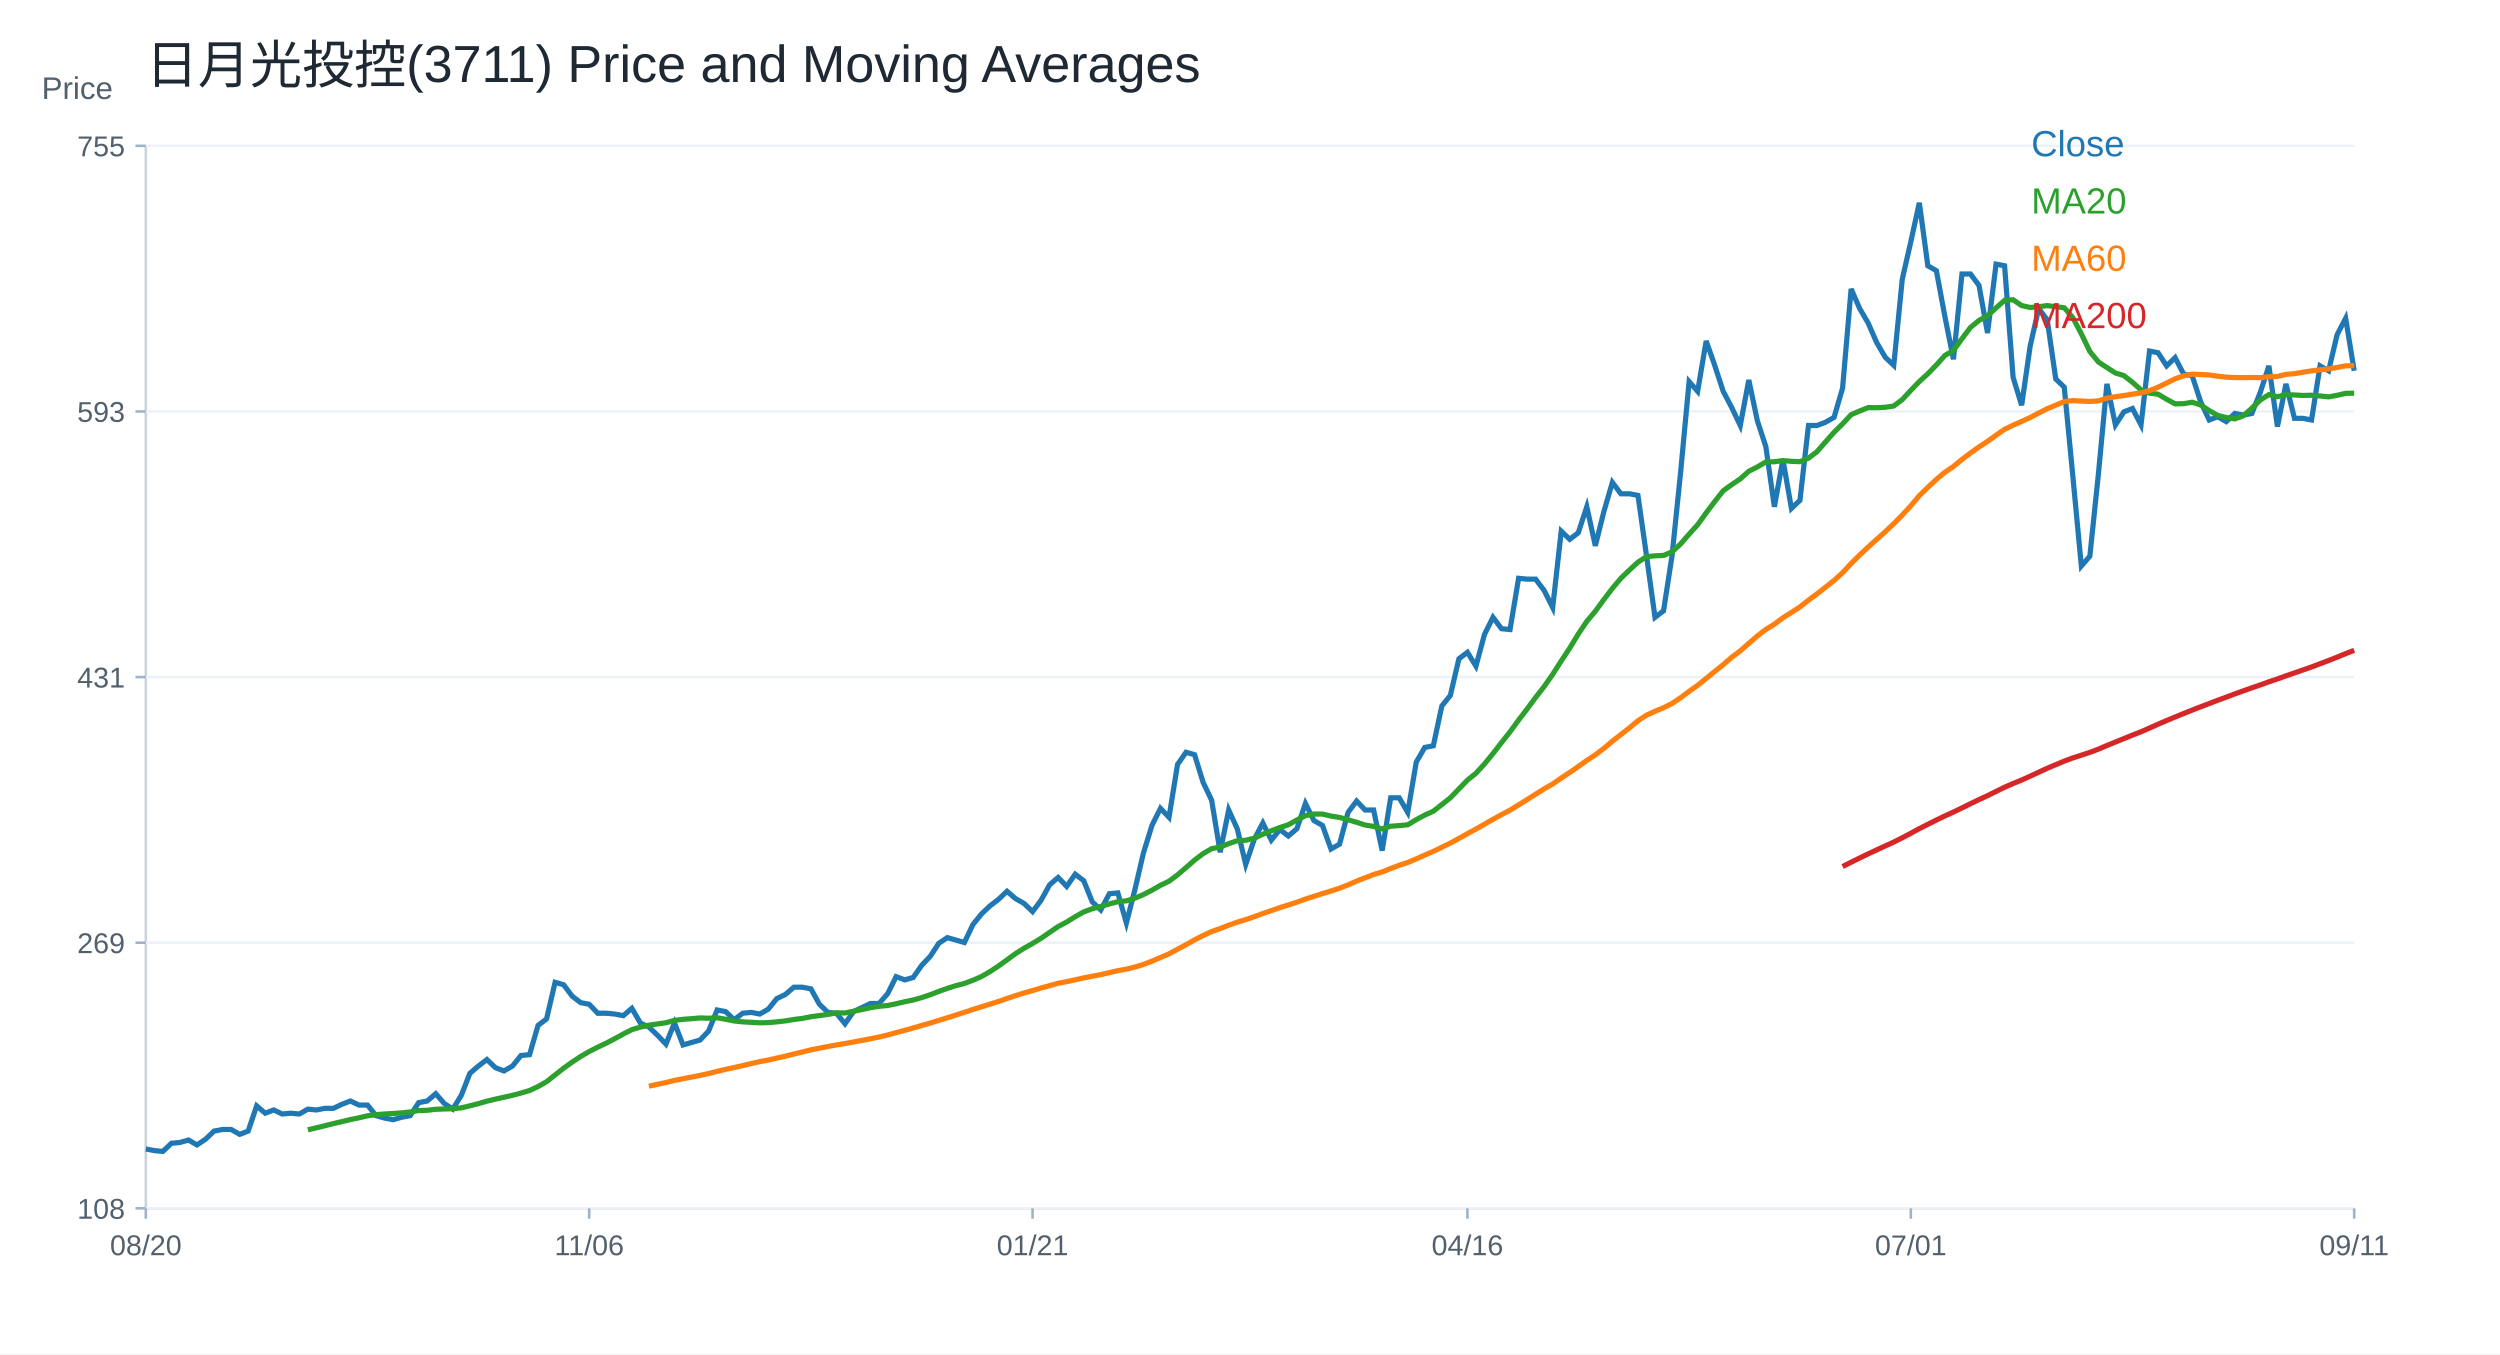
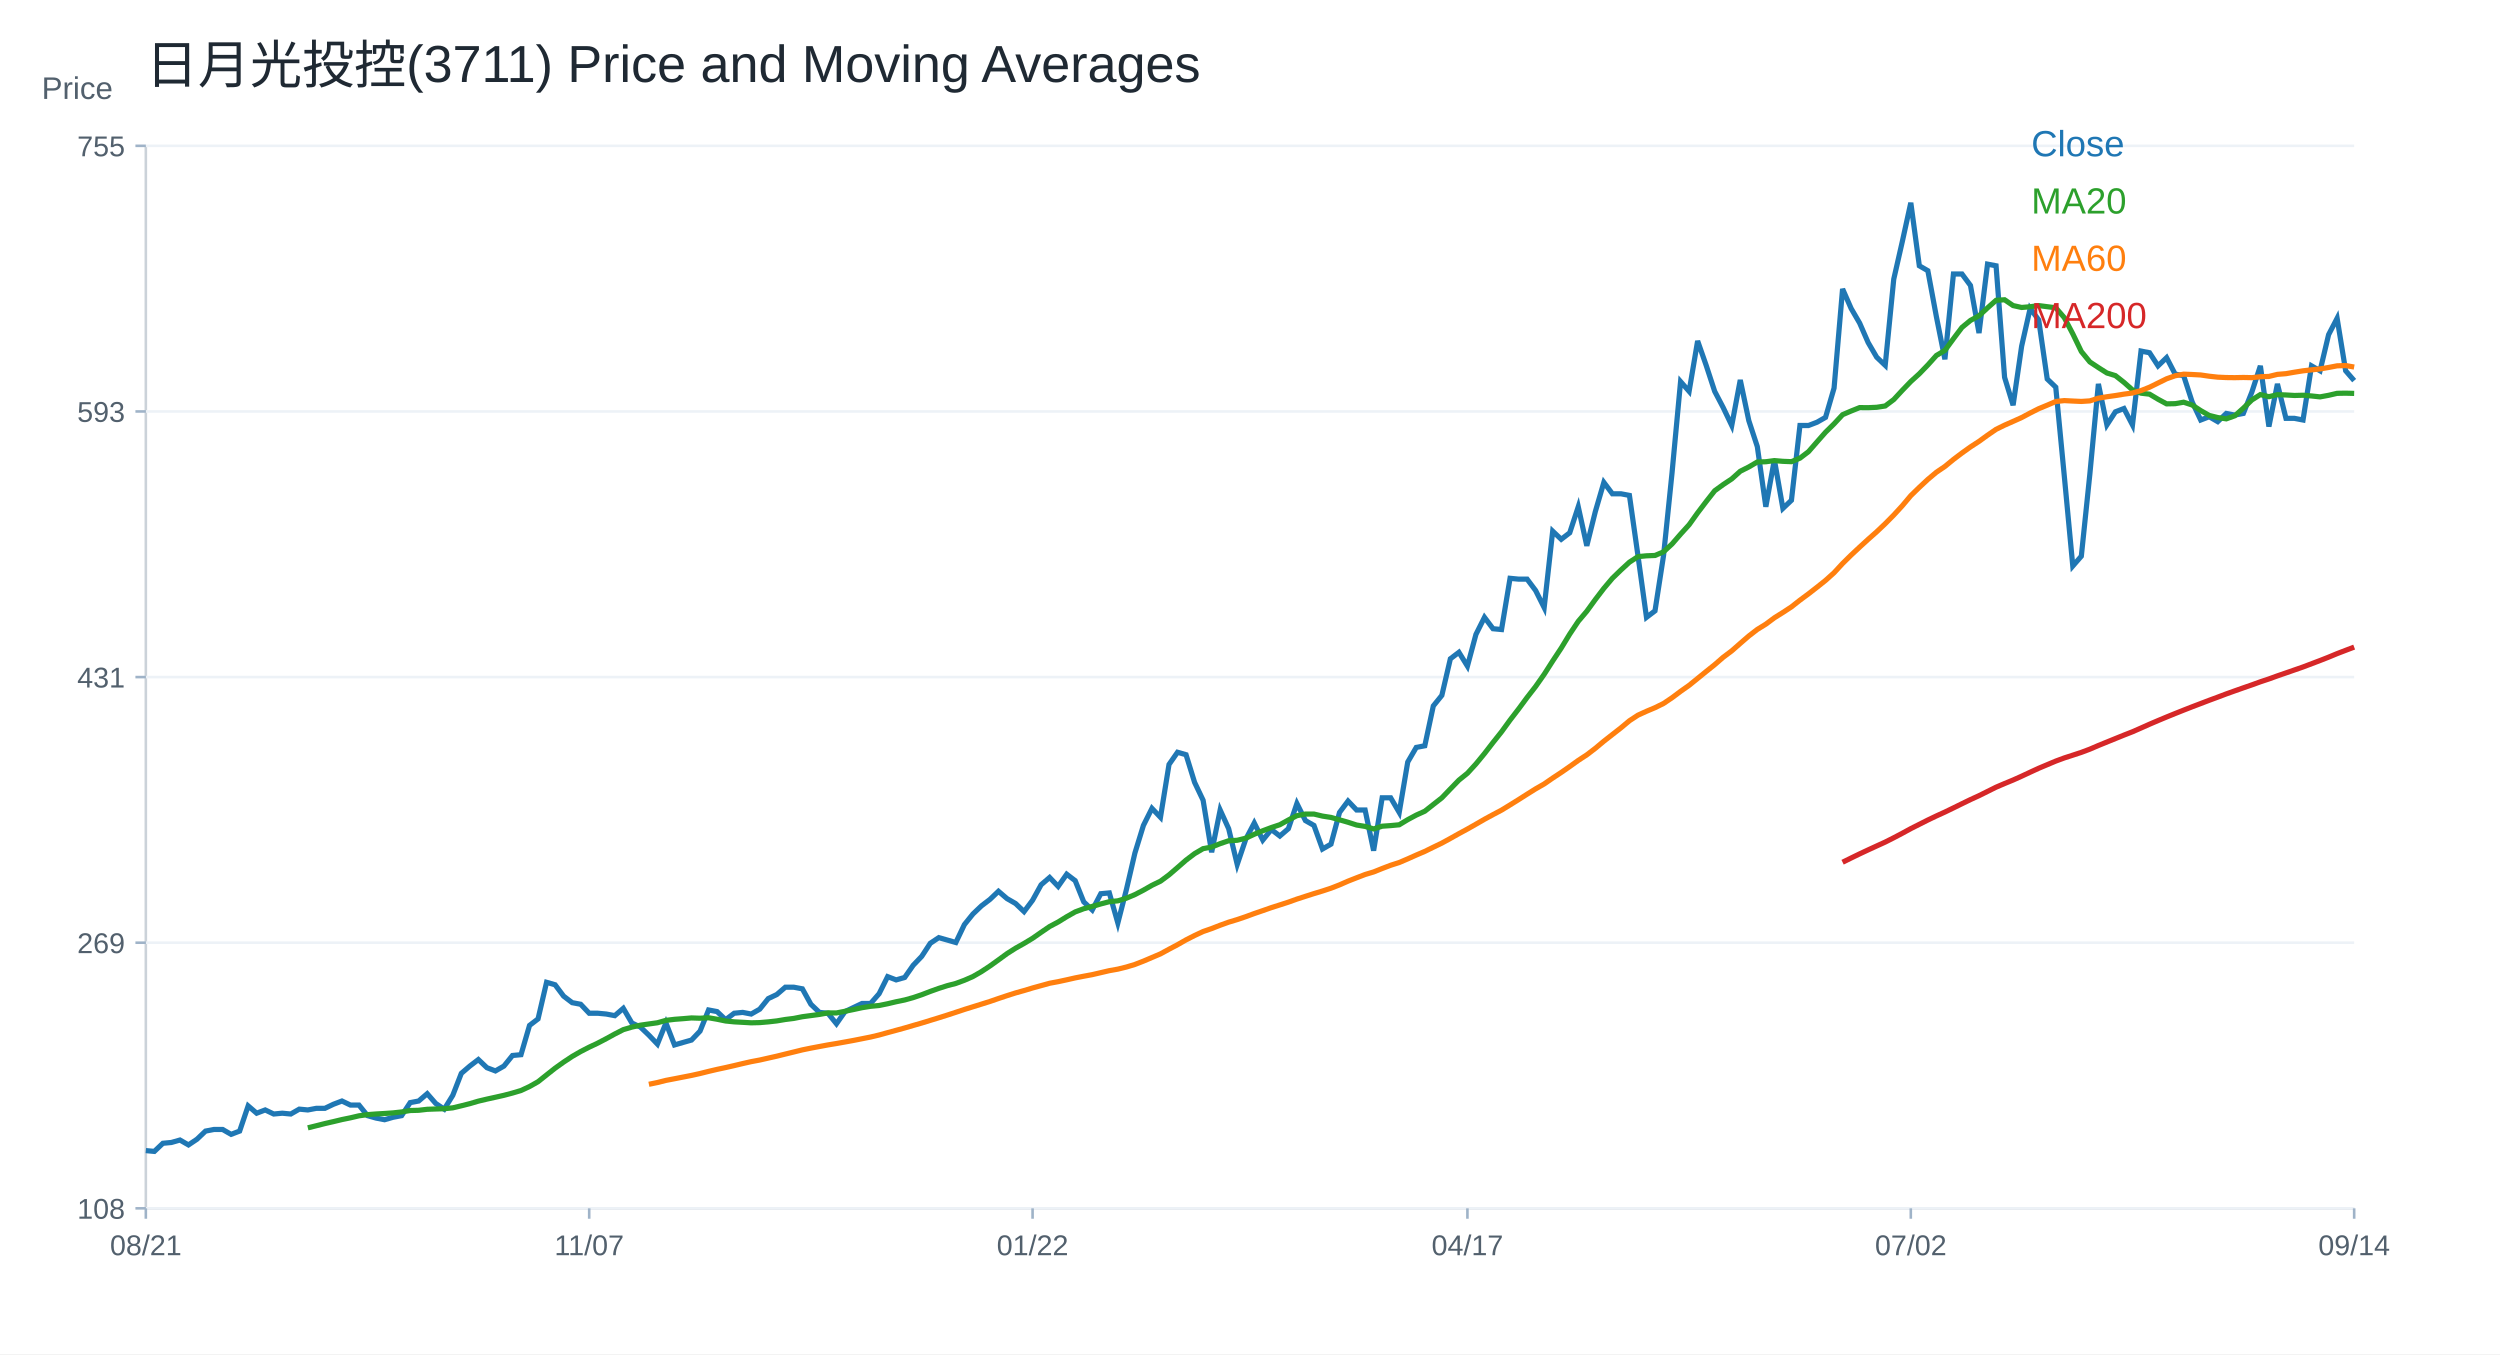
<svg xmlns="http://www.w3.org/2000/svg" width="960" height="520" viewBox="0 0 960 520">
  <rect width="100%" height="100%" fill="white" />
  <text x="56.00" y="32.00" font-size="20" font-family="Arial" fill="#1f2933" text-anchor="start">日月光投控(3711) Price and Moving Averages</text>
  <line x1="56" y1="464" x2="904" y2="464" stroke="#cbd2d9" />
  <line x1="56" y1="56" x2="56" y2="464" stroke="#cbd2d9" />
  <text x="16.00" y="38.00" font-size="12" font-family="Arial" fill="#52606d" text-anchor="start">Price</text>
  <line x1="56" y1="464.00" x2="904" y2="464.00" stroke="#edf2f7" />
  <line x1="52" y1="464.00" x2="56" y2="464.00" stroke="#9fb3c8" />
  <text x="48.00" y="468.00" font-size="11" font-family="Arial" fill="#52606d" text-anchor="end">108</text>
  <line x1="56" y1="362.00" x2="904" y2="362.00" stroke="#edf2f7" />
  <line x1="52" y1="362.00" x2="56" y2="362.00" stroke="#9fb3c8" />
  <text x="48.00" y="366.00" font-size="11" font-family="Arial" fill="#52606d" text-anchor="end">269</text>
  <line x1="56" y1="260.00" x2="904" y2="260.00" stroke="#edf2f7" />
  <line x1="52" y1="260.00" x2="56" y2="260.00" stroke="#9fb3c8" />
  <text x="48.00" y="264.00" font-size="11" font-family="Arial" fill="#52606d" text-anchor="end">431</text>
  <line x1="56" y1="158.00" x2="904" y2="158.00" stroke="#edf2f7" />
  <line x1="52" y1="158.00" x2="56" y2="158.00" stroke="#9fb3c8" />
  <text x="48.00" y="162.00" font-size="11" font-family="Arial" fill="#52606d" text-anchor="end">593</text>
  <line x1="56" y1="56.00" x2="904" y2="56.00" stroke="#edf2f7" />
  <line x1="52" y1="56.00" x2="56" y2="56.00" stroke="#9fb3c8" />
  <text x="48.00" y="60.00" font-size="11" font-family="Arial" fill="#52606d" text-anchor="end">755</text>
  <line x1="56.00" y1="464" x2="56.00" y2="468" stroke="#9fb3c8" />
-   <text x="56.00" y="482.00" font-size="11" font-family="Arial" fill="#52606d" text-anchor="middle">08/20</text>
+   <text x="56.00" y="482.00" font-size="11" font-family="Arial" fill="#52606d" text-anchor="middle">08/21</text>
  <line x1="226.25" y1="464" x2="226.25" y2="468" stroke="#9fb3c8" />
-   <text x="226.25" y="482.00" font-size="11" font-family="Arial" fill="#52606d" text-anchor="middle">11/06</text>
+   <text x="226.25" y="482.00" font-size="11" font-family="Arial" fill="#52606d" text-anchor="middle">11/07</text>
  <line x1="396.51" y1="464" x2="396.51" y2="468" stroke="#9fb3c8" />
-   <text x="396.51" y="482.00" font-size="11" font-family="Arial" fill="#52606d" text-anchor="middle">01/21</text>
+   <text x="396.51" y="482.00" font-size="11" font-family="Arial" fill="#52606d" text-anchor="middle">01/22</text>
  <line x1="563.49" y1="464" x2="563.49" y2="468" stroke="#9fb3c8" />
-   <text x="563.49" y="482.00" font-size="11" font-family="Arial" fill="#52606d" text-anchor="middle">04/16</text>
+   <text x="563.49" y="482.00" font-size="11" font-family="Arial" fill="#52606d" text-anchor="middle">04/17</text>
  <line x1="733.75" y1="464" x2="733.75" y2="468" stroke="#9fb3c8" />
-   <text x="733.75" y="482.00" font-size="11" font-family="Arial" fill="#52606d" text-anchor="middle">07/01</text>
+   <text x="733.75" y="482.00" font-size="11" font-family="Arial" fill="#52606d" text-anchor="middle">07/02</text>
  <line x1="904.00" y1="464" x2="904.00" y2="468" stroke="#9fb3c8" />
-   <text x="904.00" y="482.00" font-size="11" font-family="Arial" fill="#52606d" text-anchor="middle">09/11</text>
-   <polyline fill="none" stroke="#1f77b4" stroke-width="2" points="56.00,441.21 59.27,441.83 62.55,442.14 65.82,439.02 69.10,438.71 72.37,437.77 75.64,439.65 78.92,437.46 82.19,434.34 85.47,433.71 88.74,433.71 92.02,435.59 95.29,434.34 98.56,424.66 101.84,427.47 105.11,426.22 108.39,427.78 111.66,427.47 114.93,427.78 118.21,425.91 121.48,426.22 124.76,425.60 128.03,425.60 131.31,424.04 134.58,422.79 137.85,424.35 141.13,424.35 144.40,428.41 147.68,429.34 150.95,429.97 154.22,429.03 157.50,428.41 160.77,423.41 164.05,422.79 167.32,419.98 170.59,423.73 173.87,425.91 177.14,420.60 180.42,412.18 183.69,409.37 186.97,406.87 190.24,409.99 193.51,411.24 196.79,409.37 200.06,405.31 203.34,405.00 206.61,393.76 209.88,391.26 213.16,377.21 216.43,378.15 219.71,382.52 222.98,385.02 226.25,385.64 229.53,389.08 232.80,389.08 236.08,389.39 239.35,390.01 242.63,387.20 245.90,392.82 249.17,394.38 252.45,397.50 255.72,400.94 259.00,392.82 262.27,401.25 265.54,400.31 268.82,399.38 272.09,395.94 275.37,387.83 278.64,388.45 281.92,391.57 285.19,389.08 288.46,388.76 291.74,389.39 295.01,387.52 298.29,383.46 301.56,381.90 304.83,379.09 308.11,379.09 311.38,379.71 314.66,385.64 317.93,388.76 321.20,389.08 324.48,393.13 327.75,388.45 331.03,386.89 334.30,385.33 337.58,385.33 340.85,381.58 344.12,375.03 347.40,376.28 350.67,375.34 353.95,370.66 357.22,367.23 360.49,362.23 363.77,360.05 367.04,360.98 370.32,361.92 373.59,355.05 376.86,350.99 380.14,347.87 383.41,345.37 386.69,342.25 389.96,345.06 393.24,346.94 396.51,350.06 399.78,345.69 403.06,339.76 406.33,336.95 409.61,340.38 412.88,335.70 416.15,338.19 419.43,346.31 422.70,349.43 425.98,343.19 429.25,342.88 432.53,354.43 435.80,341.63 439.07,327.58 442.35,316.97 445.62,310.41 448.90,313.85 452.17,293.56 455.44,288.87 458.72,289.81 461.99,300.42 465.27,307.29 468.54,327.27 471.81,311.04 475.09,318.22 478.36,331.95 481.64,322.28 484.91,316.03 488.19,322.59 491.46,318.53 494.73,321.03 498.01,318.22 501.28,308.54 504.56,315.10 507.83,316.97 511.10,326.02 514.38,324.15 517.65,311.97 520.93,307.60 524.20,311.04 527.47,311.04 530.75,326.65 534.02,306.36 537.30,306.36 540.57,311.97 543.85,292.62 547.12,287.00 550.39,286.38 553.67,271.08 556.94,267.02 560.22,252.98 563.49,250.48 566.76,255.79 570.04,243.61 573.31,237.06 576.59,241.43 579.86,241.74 583.14,222.07 586.41,222.39 589.68,222.39 592.96,226.76 596.23,233.31 599.51,203.97 602.78,207.09 606.05,204.59 609.33,194.60 612.60,209.59 615.88,196.48 619.15,185.24 622.42,189.61 625.70,189.61 628.97,190.23 632.25,213.33 635.52,237.06 638.80,234.56 642.07,213.33 645.34,181.49 648.62,146.53 651.89,150.28 655.17,130.92 658.44,140.29 661.71,150.28 664.99,156.52 668.26,163.39 671.54,145.91 674.81,161.51 678.08,171.50 681.36,194.60 684.63,176.50 687.91,195.23 691.18,192.11 694.46,163.39 697.73,163.39 701.00,162.14 704.28,160.27 707.55,149.03 710.83,110.95 714.10,118.44 717.37,124.06 720.65,131.55 723.92,137.17 727.20,140.29 730.47,107.20 733.75,92.84 737.02,77.86 740.29,102.06 743.57,103.95 746.84,121.59 750.12,137.97 753.39,105.21 756.66,105.21 759.94,109.62 763.21,127.89 766.49,101.43 769.76,102.06 773.03,144.90 776.31,155.61 779.58,132.93 782.86,118.44 786.13,122.85 789.41,145.53 792.68,148.68 795.95,182.70 799.23,217.35 802.50,213.57 805.78,182.07 809.05,147.42 812.32,163.17 815.60,158.13 818.87,156.87 822.15,163.17 825.42,134.82 828.69,135.45 831.97,140.49 835.24,137.34 838.52,143.64 841.79,144.27 845.07,154.35 848.34,161.28 851.61,160.02 854.89,161.91 858.16,158.76 861.44,159.39 864.71,158.76 867.98,150.57 871.26,140.49 874.53,163.80 877.81,147.42 881.08,160.65 884.36,160.65 887.63,161.28 890.90,140.49 894.18,142.38 897.45,128.52 900.73,122.22 904.00,142.38" />
+   <text x="904.00" y="482.00" font-size="11" font-family="Arial" fill="#52606d" text-anchor="middle">09/14</text>
+   <polyline fill="none" stroke="#1f77b4" stroke-width="2" points="56.00,441.83 59.27,442.14 62.55,439.02 65.82,438.71 69.10,437.77 72.37,439.65 75.64,437.46 78.92,434.34 82.19,433.71 85.47,433.71 88.74,435.59 92.02,434.34 95.29,424.66 98.56,427.47 101.84,426.22 105.11,427.78 108.39,427.47 111.66,427.78 114.93,425.91 118.21,426.22 121.48,425.60 124.76,425.60 128.03,424.04 131.31,422.79 134.58,424.35 137.85,424.35 141.13,428.41 144.40,429.34 147.68,429.97 150.95,429.03 154.22,428.41 157.50,423.41 160.77,422.79 164.05,419.98 167.32,423.73 170.59,425.91 173.87,420.60 177.14,412.18 180.42,409.37 183.69,406.87 186.97,409.99 190.24,411.24 193.51,409.37 196.79,405.31 200.06,405.00 203.34,393.76 206.61,391.26 209.88,377.21 213.16,378.15 216.43,382.52 219.71,385.02 222.98,385.64 226.25,389.08 229.53,389.08 232.80,389.39 236.08,390.01 239.35,387.20 242.63,392.82 245.90,394.38 249.17,397.50 252.45,400.94 255.72,392.82 259.00,401.25 262.27,400.31 265.54,399.38 268.82,395.94 272.09,387.83 275.37,388.45 278.64,391.57 281.92,389.08 285.19,388.76 288.46,389.39 291.74,387.52 295.01,383.46 298.29,381.90 301.56,379.09 304.83,379.09 308.11,379.71 311.38,385.64 314.66,388.76 317.93,389.08 321.20,393.13 324.48,388.45 327.75,386.89 331.03,385.33 334.30,385.33 337.58,381.58 340.85,375.03 344.12,376.28 347.40,375.34 350.67,370.66 353.95,367.23 357.22,362.23 360.49,360.05 363.77,360.98 367.04,361.92 370.32,355.05 373.59,350.99 376.86,347.87 380.14,345.37 383.41,342.25 386.69,345.06 389.96,346.94 393.24,350.06 396.51,345.69 399.78,339.76 403.06,336.95 406.33,340.38 409.61,335.70 412.88,338.19 416.15,346.31 419.43,349.43 422.70,343.19 425.98,342.88 429.25,354.43 432.53,341.63 435.80,327.58 439.07,316.97 442.35,310.41 445.62,313.85 448.90,293.56 452.17,288.87 455.44,289.81 458.72,300.42 461.99,307.29 465.27,327.27 468.54,311.04 471.81,318.22 475.09,331.95 478.36,322.28 481.64,316.03 484.91,322.59 488.19,318.53 491.46,321.03 494.73,318.22 498.01,308.54 501.28,315.10 504.56,316.97 507.83,326.02 511.10,324.15 514.38,311.97 517.65,307.60 520.93,311.04 524.20,311.04 527.47,326.65 530.75,306.36 534.02,306.36 537.30,311.97 540.57,292.62 543.85,287.00 547.12,286.38 550.39,271.08 553.67,267.02 556.94,252.98 560.22,250.48 563.49,255.79 566.76,243.61 570.04,237.06 573.31,241.43 576.59,241.74 579.86,222.07 583.14,222.39 586.41,222.39 589.68,226.76 592.96,233.31 596.23,203.97 599.51,207.09 602.78,204.59 606.05,194.60 609.33,209.59 612.60,196.48 615.88,185.24 619.15,189.61 622.42,189.61 625.70,190.23 628.97,213.33 632.25,237.06 635.52,234.56 638.80,213.33 642.07,181.49 645.34,146.53 648.62,150.28 651.89,130.92 655.17,140.29 658.44,150.28 661.71,156.52 664.99,163.39 668.26,145.91 671.54,161.51 674.81,171.50 678.08,194.60 681.36,176.50 684.63,195.23 687.91,192.11 691.18,163.39 694.46,163.39 697.73,162.14 701.00,160.27 704.28,149.03 707.55,110.95 710.83,118.44 714.10,124.06 717.37,131.55 720.65,137.17 723.92,140.29 727.20,107.20 730.47,92.84 733.75,77.86 737.02,102.06 740.29,103.95 743.57,121.59 746.84,137.97 750.12,105.21 753.39,105.21 756.66,109.62 759.94,127.89 763.21,101.43 766.49,102.06 769.76,144.90 773.03,155.61 776.31,132.93 779.58,118.44 782.86,122.85 786.13,145.53 789.41,148.68 792.68,182.70 795.95,217.35 799.23,213.57 802.50,182.07 805.78,147.42 809.05,163.17 812.32,158.13 815.60,156.87 818.87,163.17 822.15,134.82 825.42,135.45 828.69,140.49 831.97,137.34 835.24,143.64 838.52,144.27 841.79,154.35 845.07,161.28 848.34,160.02 851.61,161.91 854.89,158.76 858.16,159.39 861.44,158.76 864.71,150.57 867.98,140.49 871.26,163.80 874.53,147.42 877.81,160.65 881.08,160.65 884.36,161.28 887.63,140.49 890.90,142.38 894.18,128.52 897.45,122.22 900.73,142.38 904.00,146.16" />
  <text x="780.00" y="60.00" font-size="14" font-family="Arial" fill="#1f77b4" text-anchor="start">Close</text>
-   <polyline fill="none" stroke="#2ca02c" stroke-width="2" points="118.21,433.84 121.48,433.09 124.76,432.28 128.03,431.45 131.31,430.70 134.58,429.91 137.85,429.24 141.13,428.47 144.40,428.02 147.68,427.77 150.95,427.58 154.22,427.35 157.50,426.99 160.77,426.44 164.05,426.35 167.32,425.97 170.59,425.85 173.87,425.75 177.14,425.41 180.42,424.63 183.69,423.80 186.97,422.84 190.24,422.06 193.51,421.34 196.79,420.60 200.06,419.73 203.34,418.76 206.61,417.23 209.88,415.38 213.16,412.77 216.43,410.18 219.71,407.85 222.98,405.68 226.25,403.79 229.53,402.11 232.80,400.56 236.08,398.85 239.35,397.05 242.63,395.38 245.90,394.41 249.17,393.67 252.45,393.20 255.72,392.74 259.00,391.82 262.27,391.42 265.54,391.17 268.82,390.89 272.09,391.00 275.37,390.82 278.64,391.39 281.92,392.06 285.19,392.39 288.46,392.57 291.74,392.76 295.01,392.68 298.29,392.40 301.56,392.03 304.83,391.48 308.11,391.07 311.38,390.42 314.66,389.98 317.93,389.54 321.20,388.95 324.48,388.97 327.75,388.33 331.03,387.66 334.30,386.95 337.58,386.42 340.85,386.11 344.12,385.44 347.40,384.67 350.67,383.99 353.95,383.08 357.22,381.97 360.49,380.71 363.77,379.54 367.04,378.49 370.32,377.64 373.59,376.43 376.86,375.00 380.14,373.11 383.41,370.94 386.69,368.60 389.96,366.20 393.24,364.12 396.51,362.28 399.78,360.30 403.06,358.02 406.33,355.78 409.61,354.05 412.88,352.02 416.15,350.17 419.43,348.95 422.70,348.06 425.98,347.11 429.25,346.25 432.53,345.92 435.80,344.91 439.07,343.53 442.35,341.83 445.62,339.96 448.90,338.38 452.17,335.95 455.44,333.14 458.72,330.28 461.99,327.80 465.27,325.88 468.54,325.26 471.81,323.96 475.09,322.85 478.36,322.67 481.64,321.87 484.91,320.36 488.19,319.01 491.46,317.78 494.73,316.69 498.01,314.88 501.28,313.22 504.56,312.60 507.83,312.60 511.10,313.38 514.38,313.89 517.65,314.81 520.93,315.75 524.20,316.81 527.47,317.34 530.75,318.31 534.02,317.26 537.30,317.03 540.57,316.72 543.85,314.75 547.12,312.99 550.39,311.51 553.67,308.93 556.94,306.36 560.22,302.95 563.49,299.57 566.76,296.93 570.04,293.35 573.31,289.36 576.59,285.13 579.86,281.01 583.14,276.51 586.41,272.25 589.68,267.82 592.96,263.61 596.23,258.94 599.51,253.82 602.78,248.86 606.05,243.49 609.33,238.59 612.60,234.72 615.88,230.22 619.15,225.93 622.42,222.06 625.70,218.89 628.97,215.88 632.25,213.75 635.52,213.43 638.80,213.30 642.07,211.90 645.34,208.88 648.62,205.11 651.89,201.50 655.17,196.93 658.44,192.61 661.71,188.45 664.99,186.08 668.26,183.90 671.54,180.96 674.81,179.31 678.08,177.40 681.36,177.31 684.63,176.87 687.91,177.15 691.18,177.28 694.46,175.94 697.73,173.44 701.00,169.69 704.28,165.98 707.55,162.76 710.83,159.24 714.10,157.83 717.37,156.52 720.65,156.55 723.92,156.40 727.20,155.90 730.47,153.43 733.75,149.90 737.02,146.50 740.29,143.53 743.57,140.15 746.84,136.50 750.12,134.57 753.39,130.07 756.66,125.73 759.94,123.04 763.21,121.26 766.49,118.23 769.76,115.32 773.03,115.11 776.31,117.34 779.58,118.07 782.86,117.79 786.13,117.35 789.41,117.77 792.68,118.19 795.95,121.97 799.23,128.19 802.50,134.98 805.78,138.98 809.05,141.15 812.32,143.23 815.60,144.24 818.87,146.82 822.15,149.72 825.42,150.98 828.69,151.36 831.97,153.31 835.24,155.08 838.52,155.01 841.79,154.45 845.07,155.52 848.34,157.66 851.61,159.52 854.89,160.34 858.16,160.84 861.44,159.67 864.71,156.74 867.98,153.59 871.26,151.52 874.53,152.33 877.81,151.55 881.08,151.67 884.36,151.86 887.63,151.77 890.90,152.05 894.18,152.40 897.45,151.80 900.73,151.04 904.00,150.98" />
+   <polyline fill="none" stroke="#2ca02c" stroke-width="2" points="118.21,433.09 121.48,432.28 124.76,431.45 128.03,430.70 131.31,429.91 134.58,429.24 137.85,428.47 141.13,428.02 144.40,427.77 147.68,427.58 150.95,427.35 154.22,426.99 157.50,426.44 160.77,426.35 164.05,425.97 167.32,425.85 170.59,425.75 173.87,425.41 177.14,424.63 180.42,423.80 183.69,422.84 186.97,422.06 190.24,421.34 193.51,420.60 196.79,419.73 200.06,418.76 203.34,417.23 206.61,415.38 209.88,412.77 213.16,410.18 216.43,407.85 219.71,405.68 222.98,403.79 226.25,402.11 229.53,400.56 232.80,398.85 236.08,397.05 239.35,395.38 242.63,394.41 245.90,393.67 249.17,393.20 252.45,392.74 255.72,391.82 259.00,391.42 262.27,391.17 265.54,390.89 268.82,391.00 272.09,390.82 275.37,391.39 278.64,392.06 281.92,392.39 285.19,392.57 288.46,392.76 291.74,392.68 295.01,392.40 298.29,392.03 301.56,391.48 304.83,391.07 308.11,390.42 311.38,389.98 314.66,389.54 317.93,388.95 321.20,388.97 324.48,388.33 327.75,387.66 331.03,386.95 334.30,386.42 337.58,386.11 340.85,385.44 344.12,384.67 347.40,383.99 350.67,383.08 353.95,381.97 357.22,380.71 360.49,379.54 363.77,378.49 367.04,377.64 370.32,376.43 373.59,375.00 376.86,373.11 380.14,370.94 383.41,368.60 386.69,366.20 389.96,364.12 393.24,362.28 396.51,360.30 399.78,358.02 403.06,355.78 406.33,354.05 409.61,352.02 412.88,350.17 416.15,348.95 419.43,348.06 422.70,347.11 425.98,346.25 429.25,345.92 432.53,344.91 435.80,343.53 439.07,341.83 442.35,339.96 445.62,338.38 448.90,335.95 452.17,333.14 455.44,330.28 458.72,327.80 461.99,325.88 465.27,325.26 468.54,323.96 471.81,322.85 475.09,322.67 478.36,321.87 481.64,320.36 484.91,319.01 488.19,317.78 491.46,316.69 494.73,314.88 498.01,313.22 501.28,312.60 504.56,312.60 507.83,313.38 511.10,313.89 514.38,314.81 517.65,315.75 520.93,316.81 524.20,317.34 527.47,318.31 530.75,317.26 534.02,317.03 537.30,316.72 540.57,314.75 543.85,312.99 547.12,311.51 550.39,308.93 553.67,306.36 556.94,302.95 560.22,299.57 563.49,296.93 566.76,293.35 570.04,289.36 573.31,285.13 576.59,281.01 579.86,276.51 583.14,272.25 586.41,267.82 589.68,263.61 592.96,258.94 596.23,253.82 599.51,248.86 602.78,243.49 606.05,238.59 609.33,234.72 612.60,230.22 615.88,225.93 619.15,222.06 622.42,218.89 625.70,215.88 628.97,213.75 632.25,213.43 635.52,213.30 638.80,211.90 642.07,208.88 645.34,205.11 648.62,201.50 651.89,196.93 655.17,192.61 658.44,188.45 661.71,186.08 664.99,183.90 668.26,180.96 671.54,179.31 674.81,177.40 678.08,177.31 681.36,176.87 684.63,177.15 687.91,177.28 691.18,175.94 694.46,173.44 697.73,169.69 701.00,165.98 704.28,162.76 707.55,159.24 710.83,157.83 714.10,156.52 717.37,156.55 720.65,156.40 723.92,155.90 727.20,153.43 730.47,149.90 733.75,146.50 737.02,143.53 740.29,140.15 743.57,136.50 746.84,134.57 750.12,130.07 753.39,125.73 756.66,123.04 759.94,121.26 763.21,118.23 766.49,115.32 769.76,115.11 773.03,117.34 776.31,118.07 779.58,117.79 782.86,117.35 786.13,117.77 789.41,118.19 792.68,121.97 795.95,128.19 799.23,134.98 802.50,138.98 805.78,141.15 809.05,143.23 812.32,144.24 815.60,146.82 818.87,149.72 822.15,150.98 825.42,151.36 828.69,153.31 831.97,155.08 835.24,155.01 838.52,154.45 841.79,155.52 845.07,157.66 848.34,159.52 851.61,160.34 854.89,160.84 858.16,159.67 861.44,156.74 864.71,153.59 867.98,151.52 871.26,152.33 874.53,151.55 877.81,151.67 881.08,151.86 884.36,151.77 887.63,152.05 890.90,152.40 894.18,151.80 897.45,151.04 900.73,150.98 904.00,151.07" />
  <text x="780.00" y="82.00" font-size="14" font-family="Arial" fill="#2ca02c" text-anchor="start">MA20</text>
-   <polyline fill="none" stroke="#ff7f0e" stroke-width="2" points="249.17,417.10 252.45,416.37 255.72,415.69 259.00,414.87 262.27,414.24 265.54,413.60 268.82,412.96 272.09,412.23 275.37,411.41 278.64,410.64 281.92,409.94 285.19,409.19 288.46,408.41 291.74,407.67 295.01,407.05 298.29,406.31 301.56,405.57 304.83,404.76 308.11,403.96 311.38,403.15 314.66,402.48 317.93,401.86 321.20,401.25 324.48,400.71 327.75,400.12 331.03,399.52 334.30,398.87 337.58,398.22 340.85,397.44 344.12,396.53 347.40,395.64 350.67,394.74 353.95,393.78 357.22,392.84 360.49,391.83 363.77,390.83 367.04,389.79 370.32,388.72 373.59,387.63 376.86,386.61 380.14,385.59 383.41,384.56 386.69,383.43 389.96,382.33 393.24,381.29 396.51,380.37 399.78,379.38 403.06,378.48 406.33,377.57 409.61,376.96 412.88,376.25 416.15,375.51 419.43,374.87 422.70,374.26 425.98,373.50 429.25,372.73 432.53,372.15 435.80,371.34 439.07,370.35 442.35,369.08 445.62,367.68 448.90,366.29 452.17,364.50 455.44,362.77 458.72,360.91 461.99,359.24 465.27,357.71 468.54,356.57 471.81,355.29 475.09,354.11 478.36,353.12 481.64,352.01 484.91,350.80 488.19,349.68 491.46,348.53 494.73,347.49 498.01,346.43 501.28,345.25 504.56,344.19 507.83,343.14 511.10,342.15 514.38,341.07 517.65,339.79 520.93,338.36 524.20,337.07 527.47,335.81 530.75,334.83 534.02,333.51 537.30,332.26 540.57,331.21 543.85,329.81 547.12,328.34 550.39,326.94 553.67,325.33 556.94,323.75 560.22,321.96 563.49,320.12 566.76,318.35 570.04,316.49 573.31,314.60 576.59,312.82 579.86,311.09 583.14,309.09 586.41,307.05 589.68,304.97 592.96,302.92 596.23,301.04 599.51,298.78 602.78,296.62 606.05,294.35 609.33,292.00 612.60,289.86 615.88,287.36 619.15,284.62 622.42,282.06 625.70,279.51 628.97,276.77 632.25,274.63 635.52,273.13 638.80,271.75 642.07,270.13 645.34,267.93 648.62,265.48 651.89,263.17 655.17,260.52 658.44,257.85 661.71,255.23 664.99,252.39 668.26,249.93 671.54,247.06 674.81,244.22 678.08,241.70 681.36,239.68 684.63,237.24 687.91,235.19 691.18,233.04 694.46,230.46 697.73,228.04 701.00,225.49 704.28,222.88 707.55,219.93 710.83,216.38 714.10,213.15 717.37,210.09 720.65,207.10 723.92,204.20 727.20,201.10 730.47,197.78 733.75,194.22 737.02,190.32 740.29,187.14 743.57,184.09 746.84,181.34 750.12,179.12 753.39,176.43 756.66,173.96 759.94,171.62 763.21,169.49 766.49,167.12 769.76,164.87 773.03,163.26 776.31,161.82 779.58,160.34 782.86,158.60 786.13,156.94 789.41,155.59 792.68,154.18 795.95,153.83 799.23,154.00 802.50,154.15 805.78,153.94 809.05,152.90 812.32,152.35 815.60,151.89 818.87,151.35 822.15,150.91 825.42,149.99 828.69,148.69 831.97,147.08 835.24,145.46 838.52,144.30 841.79,143.68 845.07,143.81 848.34,143.99 851.61,144.47 854.89,144.83 858.16,144.98 861.44,145.02 864.71,144.95 867.98,145.02 871.26,144.67 874.53,144.55 877.81,143.76 881.08,143.49 884.36,142.92 887.63,142.40 890.90,142.02 894.18,141.67 897.45,141.11 900.73,140.48 904.00,140.37" />
+   <polyline fill="none" stroke="#ff7f0e" stroke-width="2" points="249.17,416.37 252.45,415.69 255.72,414.87 259.00,414.24 262.27,413.60 265.54,412.96 268.82,412.23 272.09,411.41 275.37,410.64 278.64,409.94 281.92,409.19 285.19,408.41 288.46,407.67 291.74,407.05 295.01,406.31 298.29,405.57 301.56,404.76 304.83,403.96 308.11,403.15 311.38,402.48 314.66,401.86 317.93,401.25 321.20,400.71 324.48,400.12 327.75,399.52 331.03,398.87 334.30,398.22 337.58,397.44 340.85,396.53 344.12,395.64 347.40,394.74 350.67,393.78 353.95,392.84 357.22,391.83 360.49,390.83 363.77,389.79 367.04,388.72 370.32,387.63 373.59,386.61 376.86,385.59 380.14,384.56 383.41,383.43 386.69,382.33 389.96,381.29 393.24,380.37 396.51,379.38 399.78,378.48 403.06,377.57 406.33,376.96 409.61,376.25 412.88,375.51 416.15,374.87 419.43,374.26 422.70,373.50 425.98,372.73 429.25,372.15 432.53,371.34 435.80,370.35 439.07,369.08 442.35,367.68 445.62,366.29 448.90,364.50 452.17,362.77 455.44,360.91 458.72,359.24 461.99,357.71 465.27,356.57 468.54,355.29 471.81,354.11 475.09,353.12 478.36,352.01 481.64,350.80 484.91,349.68 488.19,348.53 491.46,347.49 494.73,346.43 498.01,345.25 501.28,344.19 504.56,343.14 507.83,342.15 511.10,341.07 514.38,339.79 517.65,338.36 520.93,337.07 524.20,335.81 527.47,334.83 530.75,333.51 534.02,332.26 537.30,331.21 540.57,329.81 543.85,328.34 547.12,326.94 550.39,325.33 553.67,323.75 556.94,321.96 560.22,320.12 563.49,318.35 566.76,316.49 570.04,314.60 573.31,312.82 576.59,311.09 579.86,309.09 583.14,307.05 586.41,304.97 589.68,302.92 592.96,301.04 596.23,298.78 599.51,296.62 602.78,294.35 606.05,292.00 609.33,289.86 612.60,287.36 615.88,284.62 619.15,282.06 622.42,279.51 625.70,276.77 628.97,274.63 632.25,273.13 635.52,271.75 638.80,270.13 642.07,267.93 645.34,265.48 648.62,263.17 651.89,260.52 655.17,257.85 658.44,255.23 661.71,252.39 664.99,249.93 668.26,247.06 671.54,244.22 674.81,241.70 678.08,239.68 681.36,237.24 684.63,235.19 687.91,233.04 691.18,230.46 694.46,228.04 697.73,225.49 701.00,222.88 704.28,219.93 707.55,216.38 710.83,213.15 714.10,210.09 717.37,207.10 720.65,204.20 723.92,201.10 727.20,197.78 730.47,194.22 733.75,190.32 737.02,187.14 740.29,184.09 743.57,181.34 746.84,179.12 750.12,176.43 753.39,173.96 756.66,171.62 759.94,169.49 763.21,167.12 766.49,164.87 769.76,163.26 773.03,161.82 776.31,160.34 779.58,158.60 782.86,156.94 786.13,155.59 789.41,154.18 792.68,153.83 795.95,154.00 799.23,154.15 802.50,153.94 805.78,152.90 809.05,152.35 812.32,151.89 815.60,151.35 818.87,150.91 822.15,149.99 825.42,148.69 828.69,147.08 831.97,145.46 835.24,144.30 838.52,143.68 841.79,143.81 845.07,143.99 848.34,144.47 851.61,144.83 854.89,144.98 858.16,145.02 861.44,144.95 864.71,145.02 867.98,144.67 871.26,144.55 874.53,143.76 877.81,143.49 881.08,142.92 884.36,142.40 887.63,142.02 890.90,141.67 894.18,141.11 897.45,140.48 900.73,140.37 904.00,140.95" />
  <text x="780.00" y="104.00" font-size="14" font-family="Arial" fill="#ff7f0e" text-anchor="start">MA60</text>
-   <polyline fill="none" stroke="#d62728" stroke-width="2" points="707.55,332.75 710.83,331.10 714.10,329.48 717.37,327.89 720.65,326.36 723.92,324.85 727.20,323.36 730.47,321.70 733.75,319.98 737.02,318.19 740.29,316.54 743.57,314.89 746.84,313.32 750.12,311.83 753.39,310.24 756.66,308.63 759.94,307.04 763.21,305.54 766.49,303.91 769.76,302.28 773.03,300.88 776.31,299.53 779.58,298.06 782.86,296.53 786.13,295.02 789.41,293.64 792.68,292.26 795.95,291.05 799.23,289.99 802.50,288.91 805.78,287.68 809.05,286.27 812.32,284.94 815.60,283.61 818.87,282.28 822.15,281.00 825.42,279.56 828.69,278.10 831.97,276.70 835.24,275.33 838.52,274.00 841.79,272.69 845.07,271.41 848.34,270.16 851.61,268.91 854.89,267.70 858.16,266.46 861.44,265.29 864.71,264.13 867.98,263.00 871.26,261.81 874.53,260.72 877.81,259.53 881.08,258.40 884.36,257.26 887.63,256.12 890.90,254.88 894.18,253.64 897.45,252.35 900.73,250.99 904.00,249.73" />
+   <polyline fill="none" stroke="#d62728" stroke-width="2" points="707.55,331.10 710.83,329.48 714.10,327.89 717.37,326.36 720.65,324.85 723.92,323.36 727.20,321.70 730.47,319.98 733.75,318.19 737.02,316.54 740.29,314.89 743.57,313.32 746.84,311.83 750.12,310.24 753.39,308.63 756.66,307.04 759.94,305.54 763.21,303.91 766.49,302.28 769.76,300.88 773.03,299.53 776.31,298.06 779.58,296.53 782.86,295.02 786.13,293.64 789.41,292.26 792.68,291.05 795.95,289.99 799.23,288.91 802.50,287.68 805.78,286.27 809.05,284.94 812.32,283.61 815.60,282.28 818.87,281.00 822.15,279.56 825.42,278.10 828.69,276.70 831.97,275.33 835.24,274.00 838.52,272.69 841.79,271.41 845.07,270.16 848.34,268.91 851.61,267.70 854.89,266.46 858.16,265.29 861.44,264.13 864.71,263.00 867.98,261.81 871.26,260.72 874.53,259.53 877.81,258.40 881.08,257.26 884.36,256.12 887.63,254.88 890.90,253.64 894.18,252.35 897.45,250.99 900.73,249.73 904.00,248.48" />
  <text x="780.00" y="126.00" font-size="14" font-family="Arial" fill="#d62728" text-anchor="start">MA200</text>
</svg>
